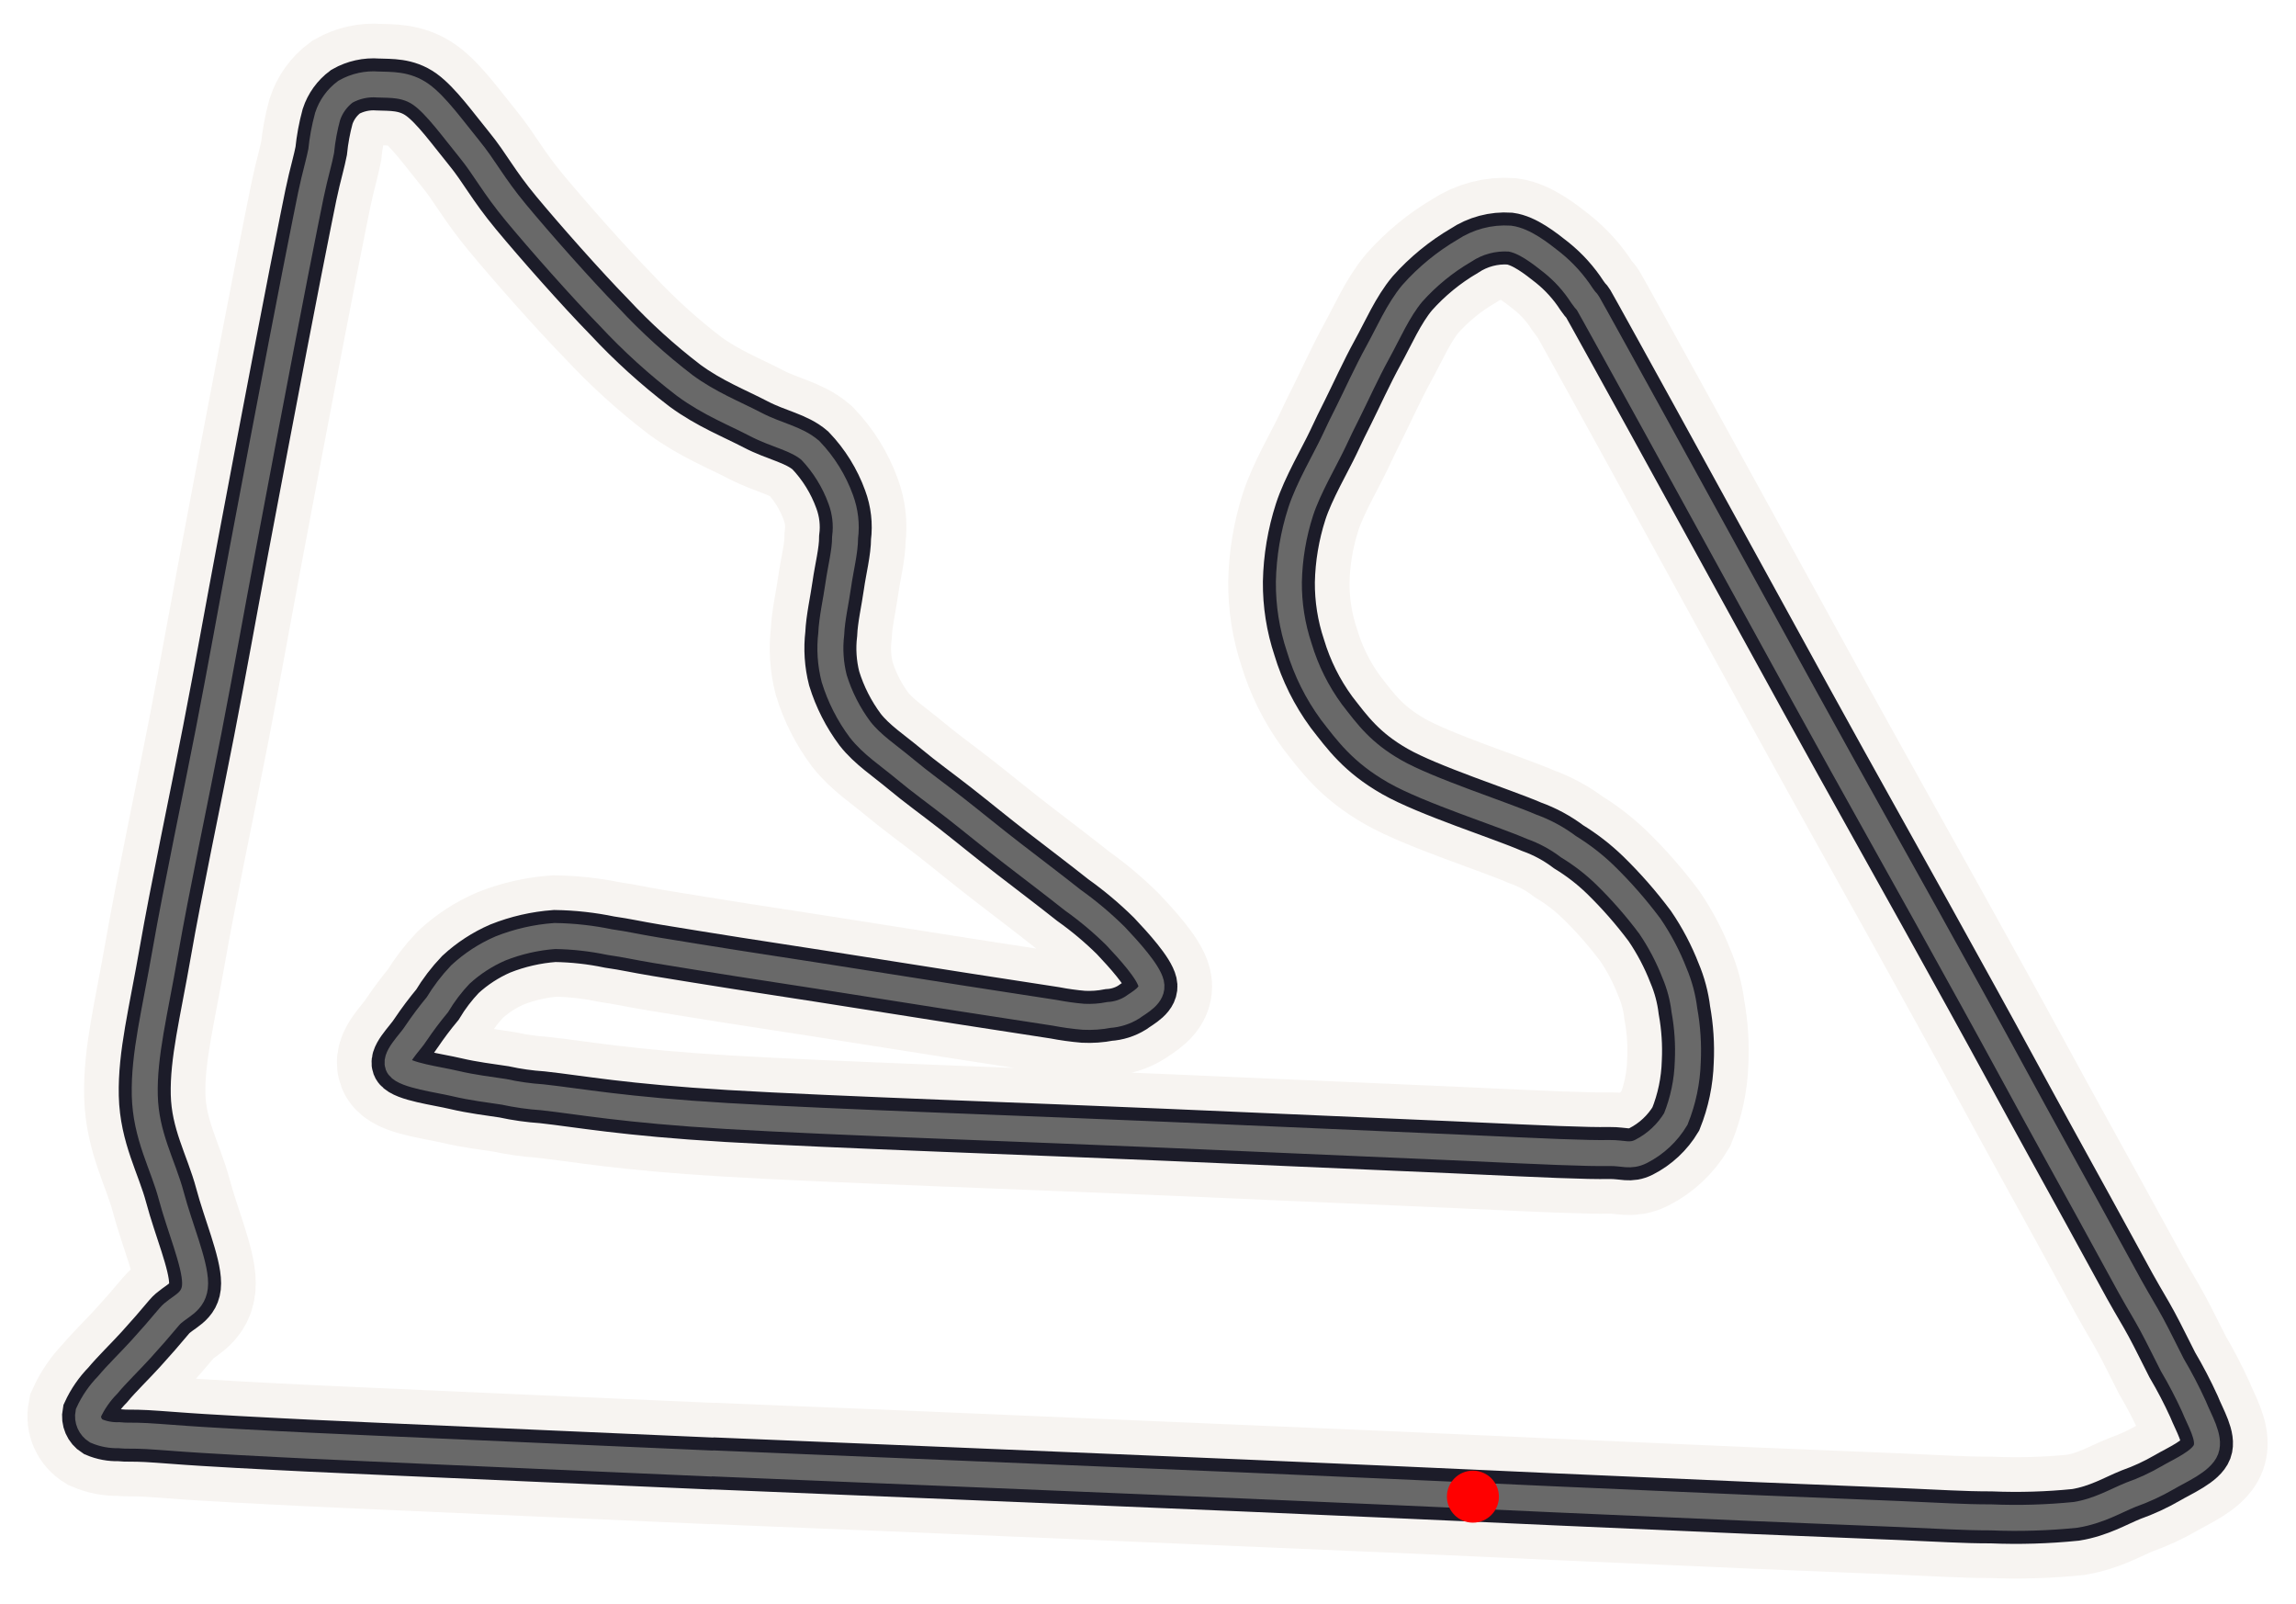
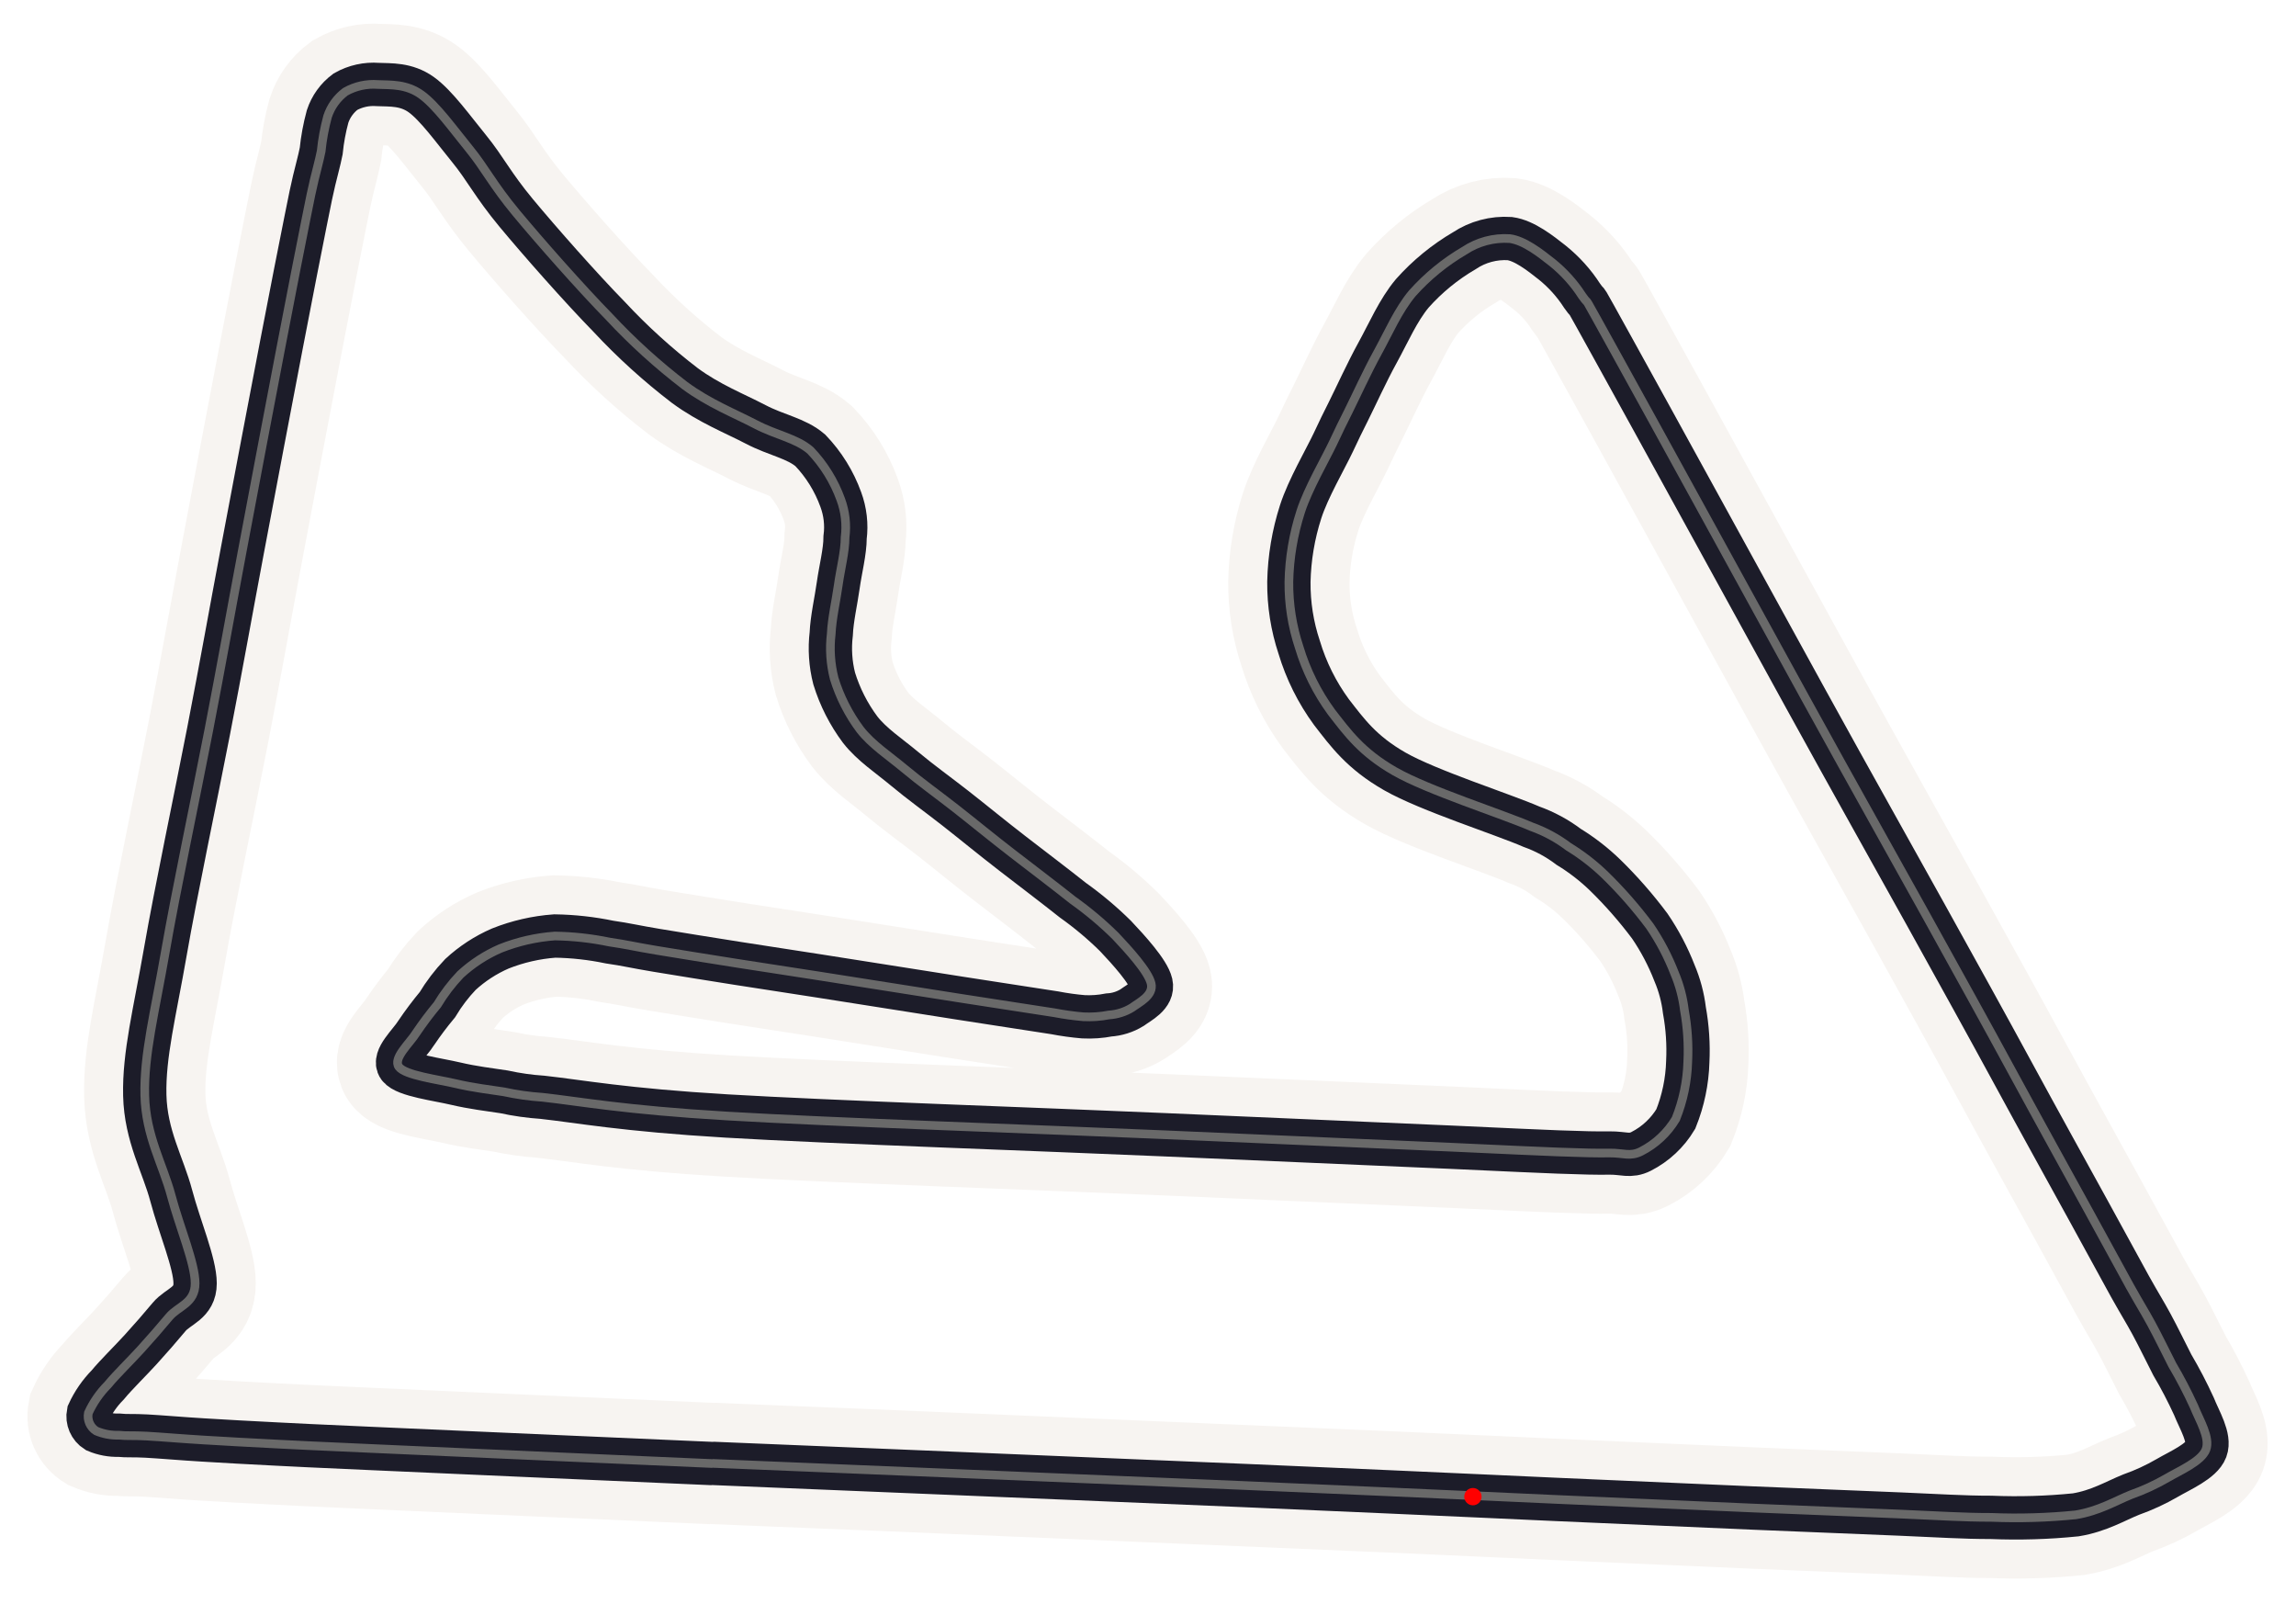
<svg xmlns="http://www.w3.org/2000/svg" viewBox="10 38 265 185">
  <g id="a5273dc1-be7d-47eb-bf0a-2d6a135663ab" data-name="Large">
    <path id="b6da044d-4125-4bf3-b589-9899819e2184" data-name="track" d="M92.23,206.87c-11.16-.48-30.79-1.36-39.17-1.73s-7.83-.36-11.1-.52-6-.32-8.51-.47-4.91-.36-6.54-.45-2.22,0-3.19-.1a6.22,6.22,0,0,1-2.62-.49,2,2,0,0,1-.9-2.08,11.31,11.31,0,0,1,2.23-3.23c1-1.21,2.64-2.8,3.82-4.1s2.22-2.49,3.27-3.75,3-1.55,3-3.87-1.79-6.49-2.75-10.1-2.95-6.91-3.06-11.6,1.15-9.53,2.37-16.54,3.5-17.77,5-25.5,2.5-13.43,3.9-20.86,3.28-17.36,4.5-23.69,2.14-11.05,2.78-14.22.68-3.41,1-4.76.56-2.14.81-3.37a24.79,24.79,0,0,1,.74-4,5.85,5.85,0,0,1,2.06-2.86,6.59,6.59,0,0,1,3.75-.83c1.47.06,3.27-.07,5,1.17s3.7,4,5.53,6.24,2.73,4.16,5.42,7.4,7.49,8.68,10.74,12a70.26,70.26,0,0,0,8.74,7.93c2.81,2.07,5.76,3.22,8.17,4.48s4.67,1.59,6.31,3a16.11,16.11,0,0,1,3.51,5.66,9.18,9.18,0,0,1,.5,4.37c0,1.64-.53,3.67-.79,5.52s-.73,3.84-.81,5.62a14.07,14.07,0,0,0,.34,5.15,19.44,19.44,0,0,0,3,5.9c1.36,1.74,3.31,3,5.14,4.53s3.77,2.91,5.84,4.53,4.29,3.45,6.56,5.2,5,3.82,7,5.41a40.09,40.09,0,0,1,4.93,4.14c1.51,1.6,3.79,4.1,4.11,5.48s-1.4,2.19-2.21,2.79a5.78,5.78,0,0,1-2.66.84,12.24,12.24,0,0,1-2.94.21,31.87,31.87,0,0,1-3.32-.46l-7-1.08c-2.58-.39-5.15-.8-8.51-1.33s-8.17-1.29-11.69-1.84l-9.38-1.45c-3.12-.49-6.9-1.1-9.38-1.51s-3.46-.67-5.42-.95a33.51,33.51,0,0,0-6.32-.7,21.17,21.17,0,0,0-6.28,1.44,16.46,16.46,0,0,0-4.61,3,19.93,19.93,0,0,0-2.66,3.49,40.51,40.51,0,0,0-2.44,3.25c-.74,1.19-2.73,2.94-2,3.92s4.5,1.45,6.53,1.93,3.91.69,5.59.95a30.45,30.45,0,0,0,4.45.63c4.29.47,9.32,1.45,21.29,2.16s36.54,1.55,50.47,2.16,25.56,1.1,33.14,1.44,9.29.44,12.33.55,4.36.14,5.95.12,2.35.46,3.63-.19a9.92,9.92,0,0,0,4-3.74,19.19,19.19,0,0,0,1.38-6.61,26.05,26.05,0,0,0-.39-5.94,15.77,15.77,0,0,0-1.14-4.28,27,27,0,0,0-2.85-5.42,50.18,50.18,0,0,0-5.17-5.9,24.14,24.14,0,0,0-4.2-3.25,16.07,16.07,0,0,0-4.29-2.32c-3.34-1.45-11.92-4.18-15.77-6.38s-5.47-4.47-7.32-6.85a24.62,24.62,0,0,1-3.72-7.47,23.24,23.24,0,0,1-1.19-7.55,28.35,28.35,0,0,1,1.36-8.1c.86-2.67,2.86-6.07,3.77-8s.86-1.82,1.72-3.54,2.15-4.56,3.4-6.83,2.36-4.87,4-6.83a24.88,24.88,0,0,1,6-4.91,8.47,8.47,0,0,1,5.25-1.4c1.68.23,3.51,1.67,4.9,2.77a16.06,16.06,0,0,1,3.44,3.82c1.2,1.7-.58-1.41,3.72,6.34s16.07,29.23,22.05,40.09,9.92,17.82,13.9,25,6.92,12.48,10,18.15,6.46,11.77,8.73,15.9l4.83,8.82c1.23,2.2,1.67,2.85,2.49,4.36s1.59,3.13,2.4,4.7a51.55,51.55,0,0,1,2.49,4.77c.65,1.63,1.91,3.64,1.4,5s-3,2.42-4.47,3.28a24.88,24.88,0,0,1-4.18,1.93c-1.77.71-3.7,1.89-6.39,2.33a68.85,68.85,0,0,1-9.75.29c-3.37,0-5.88-.19-10.47-.38l-17.08-.7-22.85-1c-7-.31-7.4-.35-19-.86S133.08,208.57,120,208s-16.62-.67-27.78-1.15" fill="none" stroke="#f7f4f1" stroke-width="14" />
-     <path id="fed6560a-6e6e-4f0e-8314-490cb70a3b11" data-name="track" d="M92.23,206.87c-11.16-.48-30.79-1.36-39.17-1.73s-7.83-.36-11.1-.52-6-.32-8.51-.47-4.91-.36-6.54-.45-2.22,0-3.19-.1a6.22,6.22,0,0,1-2.62-.49,2,2,0,0,1-.9-2.08,11.31,11.31,0,0,1,2.23-3.23c1-1.21,2.64-2.8,3.82-4.1s2.22-2.49,3.27-3.75,3-1.55,3-3.87-1.79-6.49-2.75-10.1-2.95-6.91-3.06-11.6,1.15-9.53,2.37-16.54,3.5-17.77,5-25.5,2.5-13.43,3.9-20.86,3.28-17.36,4.5-23.69,2.14-11.05,2.78-14.22.68-3.41,1-4.76.56-2.14.81-3.37a24.79,24.79,0,0,1,.74-4,5.85,5.85,0,0,1,2.06-2.86,6.59,6.59,0,0,1,3.75-.83c1.47.06,3.27-.07,5,1.17s3.7,4,5.53,6.24,2.73,4.16,5.42,7.4,7.49,8.68,10.74,12a70.26,70.26,0,0,0,8.74,7.93c2.81,2.07,5.76,3.22,8.17,4.48s4.67,1.59,6.31,3a16.11,16.11,0,0,1,3.51,5.66,9.18,9.18,0,0,1,.5,4.37c0,1.64-.53,3.67-.79,5.52s-.73,3.84-.81,5.62a14.07,14.07,0,0,0,.34,5.15,19.44,19.44,0,0,0,3,5.9c1.36,1.74,3.31,3,5.14,4.53s3.77,2.91,5.84,4.53,4.29,3.45,6.56,5.2,5,3.82,7,5.41a40.09,40.09,0,0,1,4.93,4.14c1.51,1.6,3.79,4.1,4.11,5.48s-1.4,2.19-2.21,2.79a5.78,5.78,0,0,1-2.66.84,12.24,12.24,0,0,1-2.94.21,31.87,31.87,0,0,1-3.32-.46l-7-1.08c-2.58-.39-5.15-.8-8.51-1.33s-8.17-1.29-11.69-1.84l-9.38-1.45c-3.12-.49-6.9-1.1-9.38-1.51s-3.46-.67-5.42-.95a33.51,33.51,0,0,0-6.32-.7,21.17,21.17,0,0,0-6.28,1.44,16.46,16.46,0,0,0-4.61,3,19.93,19.93,0,0,0-2.66,3.49,40.51,40.51,0,0,0-2.44,3.25c-.74,1.19-2.73,2.94-2,3.92s4.5,1.45,6.53,1.93,3.91.69,5.59.95a30.45,30.45,0,0,0,4.45.63c4.29.47,9.32,1.45,21.29,2.16s36.54,1.55,50.47,2.16,25.56,1.1,33.14,1.44,9.29.44,12.33.55,4.36.14,5.95.12,2.35.46,3.63-.19a9.92,9.92,0,0,0,4-3.74,19.19,19.19,0,0,0,1.38-6.61,26.05,26.05,0,0,0-.39-5.94,15.77,15.77,0,0,0-1.14-4.28,27,27,0,0,0-2.85-5.42,50.18,50.18,0,0,0-5.17-5.9,24.14,24.14,0,0,0-4.2-3.25,16.07,16.07,0,0,0-4.29-2.32c-3.34-1.45-11.92-4.18-15.77-6.38s-5.47-4.47-7.32-6.85a24.62,24.62,0,0,1-3.72-7.47,23.24,23.24,0,0,1-1.19-7.55,28.35,28.35,0,0,1,1.36-8.1c.86-2.67,2.86-6.07,3.77-8s.86-1.82,1.72-3.54,2.15-4.56,3.4-6.83,2.36-4.87,4-6.83a24.88,24.88,0,0,1,6-4.91,8.47,8.47,0,0,1,5.25-1.4c1.68.23,3.51,1.67,4.9,2.77a16.06,16.06,0,0,1,3.44,3.82c1.2,1.7-.58-1.41,3.72,6.34s16.07,29.23,22.05,40.09,9.92,17.82,13.9,25,6.92,12.48,10,18.15,6.46,11.77,8.73,15.9l4.83,8.82c1.23,2.2,1.67,2.85,2.49,4.36s1.59,3.13,2.4,4.7a51.55,51.55,0,0,1,2.49,4.77c.65,1.63,1.91,3.64,1.4,5s-3,2.42-4.47,3.28a24.88,24.88,0,0,1-4.18,1.93c-1.77.71-3.7,1.89-6.39,2.33a68.85,68.85,0,0,1-9.75.29c-3.37,0-5.88-.19-10.47-.38l-17.08-.7-22.85-1c-7-.31-7.4-.35-19-.86l-16.93-.74L120,208c-13.08-.56-16.62-.67-27.78-1.15" fill="none" stroke="#1c1c29" stroke-width="6" />
-     <path id="fed6560a-6e6e-4f0e-8314-490cb70a3b11" data-name="track" d="M92.23,206.87c-11.16-.48-30.79-1.36-39.17-1.73s-7.83-.36-11.1-.52-6-.32-8.51-.47-4.91-.36-6.54-.45-2.22,0-3.19-.1a6.22,6.22,0,0,1-2.62-.49,2,2,0,0,1-.9-2.08,11.31,11.31,0,0,1,2.23-3.23c1-1.21,2.64-2.8,3.82-4.1s2.22-2.49,3.27-3.75,3-1.55,3-3.87-1.79-6.49-2.75-10.1-2.95-6.91-3.06-11.6,1.15-9.53,2.37-16.54,3.5-17.77,5-25.5,2.5-13.43,3.9-20.86,3.28-17.36,4.5-23.69,2.14-11.05,2.78-14.22.68-3.41,1-4.76.56-2.14.81-3.37a24.79,24.79,0,0,1,.74-4,5.85,5.85,0,0,1,2.06-2.86,6.59,6.59,0,0,1,3.75-.83c1.47.06,3.27-.07,5,1.17s3.7,4,5.53,6.24,2.73,4.16,5.42,7.4,7.49,8.68,10.74,12a70.26,70.26,0,0,0,8.74,7.93c2.81,2.07,5.76,3.22,8.17,4.48s4.67,1.59,6.31,3a16.11,16.11,0,0,1,3.51,5.66,9.18,9.18,0,0,1,.5,4.37c0,1.64-.53,3.67-.79,5.52s-.73,3.84-.81,5.62a14.07,14.07,0,0,0,.34,5.15,19.44,19.44,0,0,0,3,5.9c1.36,1.74,3.31,3,5.14,4.53s3.77,2.91,5.84,4.53,4.29,3.45,6.56,5.2,5,3.82,7,5.41a40.09,40.09,0,0,1,4.93,4.14c1.51,1.6,3.79,4.1,4.11,5.48s-1.4,2.19-2.21,2.79a5.78,5.78,0,0,1-2.66.84,12.24,12.24,0,0,1-2.94.21,31.87,31.87,0,0,1-3.32-.46l-7-1.08c-2.58-.39-5.15-.8-8.51-1.33s-8.17-1.29-11.69-1.84l-9.38-1.45c-3.12-.49-6.9-1.1-9.38-1.51s-3.46-.67-5.42-.95a33.51,33.51,0,0,0-6.32-.7,21.17,21.17,0,0,0-6.28,1.44,16.46,16.46,0,0,0-4.61,3,19.93,19.93,0,0,0-2.66,3.49,40.51,40.51,0,0,0-2.44,3.25c-.74,1.19-2.73,2.94-2,3.92s4.5,1.45,6.53,1.93,3.91.69,5.59.95a30.45,30.45,0,0,0,4.45.63c4.29.47,9.32,1.45,21.29,2.16s36.54,1.55,50.47,2.16,25.56,1.1,33.14,1.44,9.29.44,12.33.55,4.36.14,5.95.12,2.35.46,3.63-.19a9.92,9.92,0,0,0,4-3.74,19.19,19.19,0,0,0,1.38-6.61,26.05,26.05,0,0,0-.39-5.94,15.77,15.77,0,0,0-1.14-4.28,27,27,0,0,0-2.85-5.42,50.18,50.18,0,0,0-5.17-5.9,24.14,24.14,0,0,0-4.2-3.25,16.07,16.07,0,0,0-4.29-2.32c-3.34-1.45-11.92-4.18-15.77-6.38s-5.47-4.47-7.32-6.85a24.62,24.62,0,0,1-3.72-7.47,23.24,23.24,0,0,1-1.19-7.55,28.35,28.35,0,0,1,1.36-8.1c.86-2.67,2.86-6.07,3.77-8s.86-1.82,1.72-3.54,2.15-4.56,3.4-6.83,2.36-4.87,4-6.83a24.88,24.88,0,0,1,6-4.91,8.47,8.47,0,0,1,5.25-1.4c1.68.23,3.51,1.67,4.9,2.77a16.06,16.06,0,0,1,3.44,3.82c1.2,1.7-.58-1.41,3.72,6.34s16.07,29.23,22.05,40.09,9.92,17.82,13.9,25,6.92,12.48,10,18.15,6.46,11.77,8.73,15.9l4.83,8.82c1.23,2.2,1.67,2.85,2.49,4.36s1.59,3.13,2.4,4.7a51.55,51.55,0,0,1,2.49,4.77c.65,1.63,1.91,3.64,1.4,5s-3,2.42-4.47,3.28a24.88,24.88,0,0,1-4.18,1.93c-1.77.71-3.7,1.89-6.39,2.33a68.85,68.85,0,0,1-9.75.29c-3.37,0-5.88-.19-10.47-.38l-17.08-.7-22.85-1c-7-.31-7.4-.35-19-.86l-16.93-.74L120,208c-13.08-.56-16.62-.67-27.78-1.15" fill="none" stroke="#696969ff" stroke-width="3" />
-     <circle cx="180" cy="210.69" r="3" fill="#ff0000ff" />
+     <path id="fed6560a-6e6e-4f0e-8314-490cb70a3b11" data-name="track" d="M92.23,206.87c-11.16-.48-30.79-1.36-39.17-1.73s-7.83-.36-11.1-.52-6-.32-8.51-.47-4.91-.36-6.54-.45-2.22,0-3.19-.1a6.22,6.22,0,0,1-2.62-.49,2,2,0,0,1-.9-2.08,11.31,11.31,0,0,1,2.23-3.23c1-1.21,2.64-2.8,3.82-4.1s2.22-2.49,3.27-3.75,3-1.55,3-3.87-1.79-6.49-2.75-10.1-2.95-6.91-3.06-11.6,1.15-9.53,2.37-16.54,3.5-17.77,5-25.5,2.5-13.43,3.9-20.86,3.28-17.36,4.5-23.69,2.14-11.05,2.78-14.22.68-3.41,1-4.76.56-2.14.81-3.37a24.79,24.79,0,0,1,.74-4,5.85,5.85,0,0,1,2.06-2.86,6.59,6.59,0,0,1,3.75-.83c1.47.06,3.27-.07,5,1.17s3.7,4,5.53,6.24,2.73,4.16,5.42,7.4,7.49,8.68,10.74,12a70.26,70.26,0,0,0,8.74,7.93c2.81,2.07,5.76,3.22,8.17,4.48s4.67,1.59,6.31,3a16.11,16.11,0,0,1,3.51,5.66,9.18,9.18,0,0,1,.5,4.37c0,1.64-.53,3.67-.79,5.52s-.73,3.84-.81,5.62a14.07,14.07,0,0,0,.34,5.15,19.44,19.44,0,0,0,3,5.9c1.36,1.74,3.31,3,5.14,4.53s3.77,2.91,5.84,4.53,4.29,3.45,6.56,5.2,5,3.82,7,5.41a40.09,40.09,0,0,1,4.93,4.14c1.51,1.6,3.79,4.1,4.11,5.48s-1.4,2.19-2.21,2.79a5.78,5.78,0,0,1-2.66.84,12.24,12.24,0,0,1-2.94.21,31.87,31.87,0,0,1-3.32-.46l-7-1.08c-2.58-.39-5.15-.8-8.51-1.33s-8.17-1.29-11.69-1.84l-9.38-1.45c-3.12-.49-6.9-1.1-9.38-1.51s-3.46-.67-5.42-.95a33.51,33.51,0,0,0-6.32-.7,21.17,21.17,0,0,0-6.28,1.44,16.46,16.46,0,0,0-4.61,3,19.93,19.93,0,0,0-2.66,3.49,40.51,40.51,0,0,0-2.44,3.25c-.74,1.19-2.73,2.94-2,3.92s4.5,1.45,6.53,1.93,3.91.69,5.59.95a30.45,30.45,0,0,0,4.45.63c4.29.47,9.32,1.45,21.29,2.16s36.54,1.55,50.47,2.16,25.56,1.1,33.14,1.44,9.29.44,12.33.55,4.36.14,5.95.12,2.35.46,3.63-.19a9.92,9.92,0,0,0,4-3.74,19.19,19.19,0,0,0,1.38-6.61,26.05,26.05,0,0,0-.39-5.94,15.77,15.77,0,0,0-1.14-4.28,27,27,0,0,0-2.85-5.42,50.18,50.18,0,0,0-5.17-5.9,24.14,24.14,0,0,0-4.2-3.25,16.07,16.07,0,0,0-4.29-2.32c-3.34-1.45-11.92-4.18-15.77-6.38s-5.47-4.47-7.32-6.85a24.62,24.62,0,0,1-3.72-7.47,23.24,23.24,0,0,1-1.19-7.55,28.35,28.35,0,0,1,1.36-8.1c.86-2.67,2.86-6.07,3.77-8s.86-1.82,1.72-3.54,2.15-4.56,3.4-6.83,2.36-4.87,4-6.83a24.88,24.88,0,0,1,6-4.91,8.47,8.47,0,0,1,5.25-1.4c1.68.23,3.51,1.67,4.9,2.77a16.06,16.06,0,0,1,3.44,3.82c1.2,1.7-.58-1.41,3.72,6.34s16.07,29.23,22.05,40.09,9.92,17.82,13.9,25,6.92,12.48,10,18.15,6.46,11.77,8.73,15.9l4.83,8.82c1.23,2.2,1.67,2.85,2.49,4.36s1.59,3.13,2.4,4.7a51.55,51.55,0,0,1,2.49,4.77c.65,1.63,1.91,3.64,1.4,5s-3,2.42-4.47,3.28a24.88,24.88,0,0,1-4.18,1.93c-1.77.71-3.7,1.89-6.39,2.33a68.85,68.85,0,0,1-9.75.29c-3.37,0-5.88-.19-10.47-.38l-17.08-.7-22.85-1c-7-.31-7.4-.35-19-.86l-16.93-.74L120,208c-13.08-.56-16.62-.67-27.78-1.15" fill="none" stroke="#1c1c29" stroke-width="5" />
+     <path id="fed6560a-6e6e-4f0e-8314-490cb70a3b11" data-name="track" d="M92.23,206.87c-11.16-.48-30.79-1.36-39.17-1.73s-7.83-.36-11.1-.52-6-.32-8.51-.47-4.91-.36-6.54-.45-2.22,0-3.19-.1a6.22,6.22,0,0,1-2.62-.49,2,2,0,0,1-.9-2.08,11.31,11.31,0,0,1,2.23-3.23c1-1.21,2.64-2.8,3.82-4.1s2.22-2.49,3.27-3.75,3-1.55,3-3.87-1.79-6.49-2.75-10.1-2.95-6.91-3.06-11.6,1.15-9.53,2.37-16.54,3.5-17.77,5-25.5,2.5-13.43,3.9-20.86,3.28-17.36,4.5-23.69,2.14-11.05,2.78-14.22.68-3.41,1-4.76.56-2.14.81-3.37a24.79,24.79,0,0,1,.74-4,5.85,5.85,0,0,1,2.06-2.86,6.59,6.59,0,0,1,3.75-.83c1.47.06,3.27-.07,5,1.17s3.7,4,5.53,6.24,2.73,4.16,5.42,7.4,7.49,8.68,10.74,12a70.26,70.26,0,0,0,8.74,7.93c2.81,2.07,5.76,3.22,8.17,4.48s4.67,1.59,6.31,3a16.11,16.11,0,0,1,3.51,5.66,9.18,9.18,0,0,1,.5,4.37c0,1.64-.53,3.67-.79,5.52s-.73,3.84-.81,5.62a14.07,14.07,0,0,0,.34,5.15,19.44,19.44,0,0,0,3,5.9c1.36,1.74,3.31,3,5.14,4.53s3.77,2.91,5.84,4.53,4.29,3.45,6.56,5.2,5,3.82,7,5.41a40.09,40.09,0,0,1,4.93,4.14c1.51,1.6,3.79,4.1,4.11,5.48s-1.4,2.19-2.21,2.79a5.78,5.78,0,0,1-2.66.84,12.24,12.24,0,0,1-2.94.21,31.87,31.87,0,0,1-3.32-.46l-7-1.08c-2.58-.39-5.15-.8-8.51-1.33s-8.17-1.29-11.69-1.84l-9.38-1.45c-3.12-.49-6.9-1.1-9.38-1.51s-3.46-.67-5.42-.95a33.51,33.51,0,0,0-6.32-.7,21.17,21.17,0,0,0-6.28,1.44,16.46,16.46,0,0,0-4.61,3,19.93,19.93,0,0,0-2.66,3.49,40.51,40.51,0,0,0-2.44,3.25c-.74,1.19-2.73,2.94-2,3.92s4.5,1.45,6.53,1.93,3.91.69,5.59.95a30.45,30.45,0,0,0,4.45.63c4.29.47,9.32,1.45,21.29,2.16s36.54,1.55,50.47,2.16,25.56,1.1,33.14,1.44,9.29.44,12.33.55,4.36.14,5.95.12,2.35.46,3.63-.19a9.92,9.92,0,0,0,4-3.74,19.19,19.19,0,0,0,1.38-6.61,26.05,26.05,0,0,0-.39-5.94,15.77,15.77,0,0,0-1.14-4.28,27,27,0,0,0-2.85-5.42,50.18,50.18,0,0,0-5.17-5.9,24.14,24.14,0,0,0-4.2-3.25,16.07,16.07,0,0,0-4.29-2.32c-3.34-1.45-11.92-4.18-15.77-6.38s-5.47-4.47-7.32-6.85a24.62,24.62,0,0,1-3.72-7.47,23.24,23.24,0,0,1-1.19-7.55,28.35,28.35,0,0,1,1.36-8.1c.86-2.67,2.86-6.07,3.77-8s.86-1.82,1.72-3.54,2.15-4.56,3.4-6.83,2.36-4.87,4-6.83a24.88,24.88,0,0,1,6-4.91,8.47,8.47,0,0,1,5.25-1.4c1.68.23,3.51,1.67,4.9,2.77a16.06,16.06,0,0,1,3.44,3.82c1.2,1.7-.58-1.41,3.72,6.34s16.07,29.23,22.05,40.09,9.92,17.82,13.9,25,6.92,12.48,10,18.15,6.46,11.77,8.73,15.9l4.83,8.82c1.23,2.2,1.67,2.85,2.49,4.36s1.59,3.13,2.4,4.7a51.55,51.55,0,0,1,2.49,4.77c.65,1.63,1.91,3.64,1.4,5s-3,2.42-4.47,3.28a24.88,24.88,0,0,1-4.18,1.93c-1.77.71-3.7,1.89-6.39,2.33a68.85,68.85,0,0,1-9.75.29c-3.37,0-5.88-.19-10.47-.38l-17.08-.7-22.85-1c-7-.31-7.4-.35-19-.86l-16.93-.74L120,208c-13.08-.56-16.62-.67-27.78-1.15" fill="none" stroke="#696969ff" stroke-width="1" />
+     <circle cx="180" cy="210.69" r="1" fill="#ff0000ff" />
  </g>
</svg>
